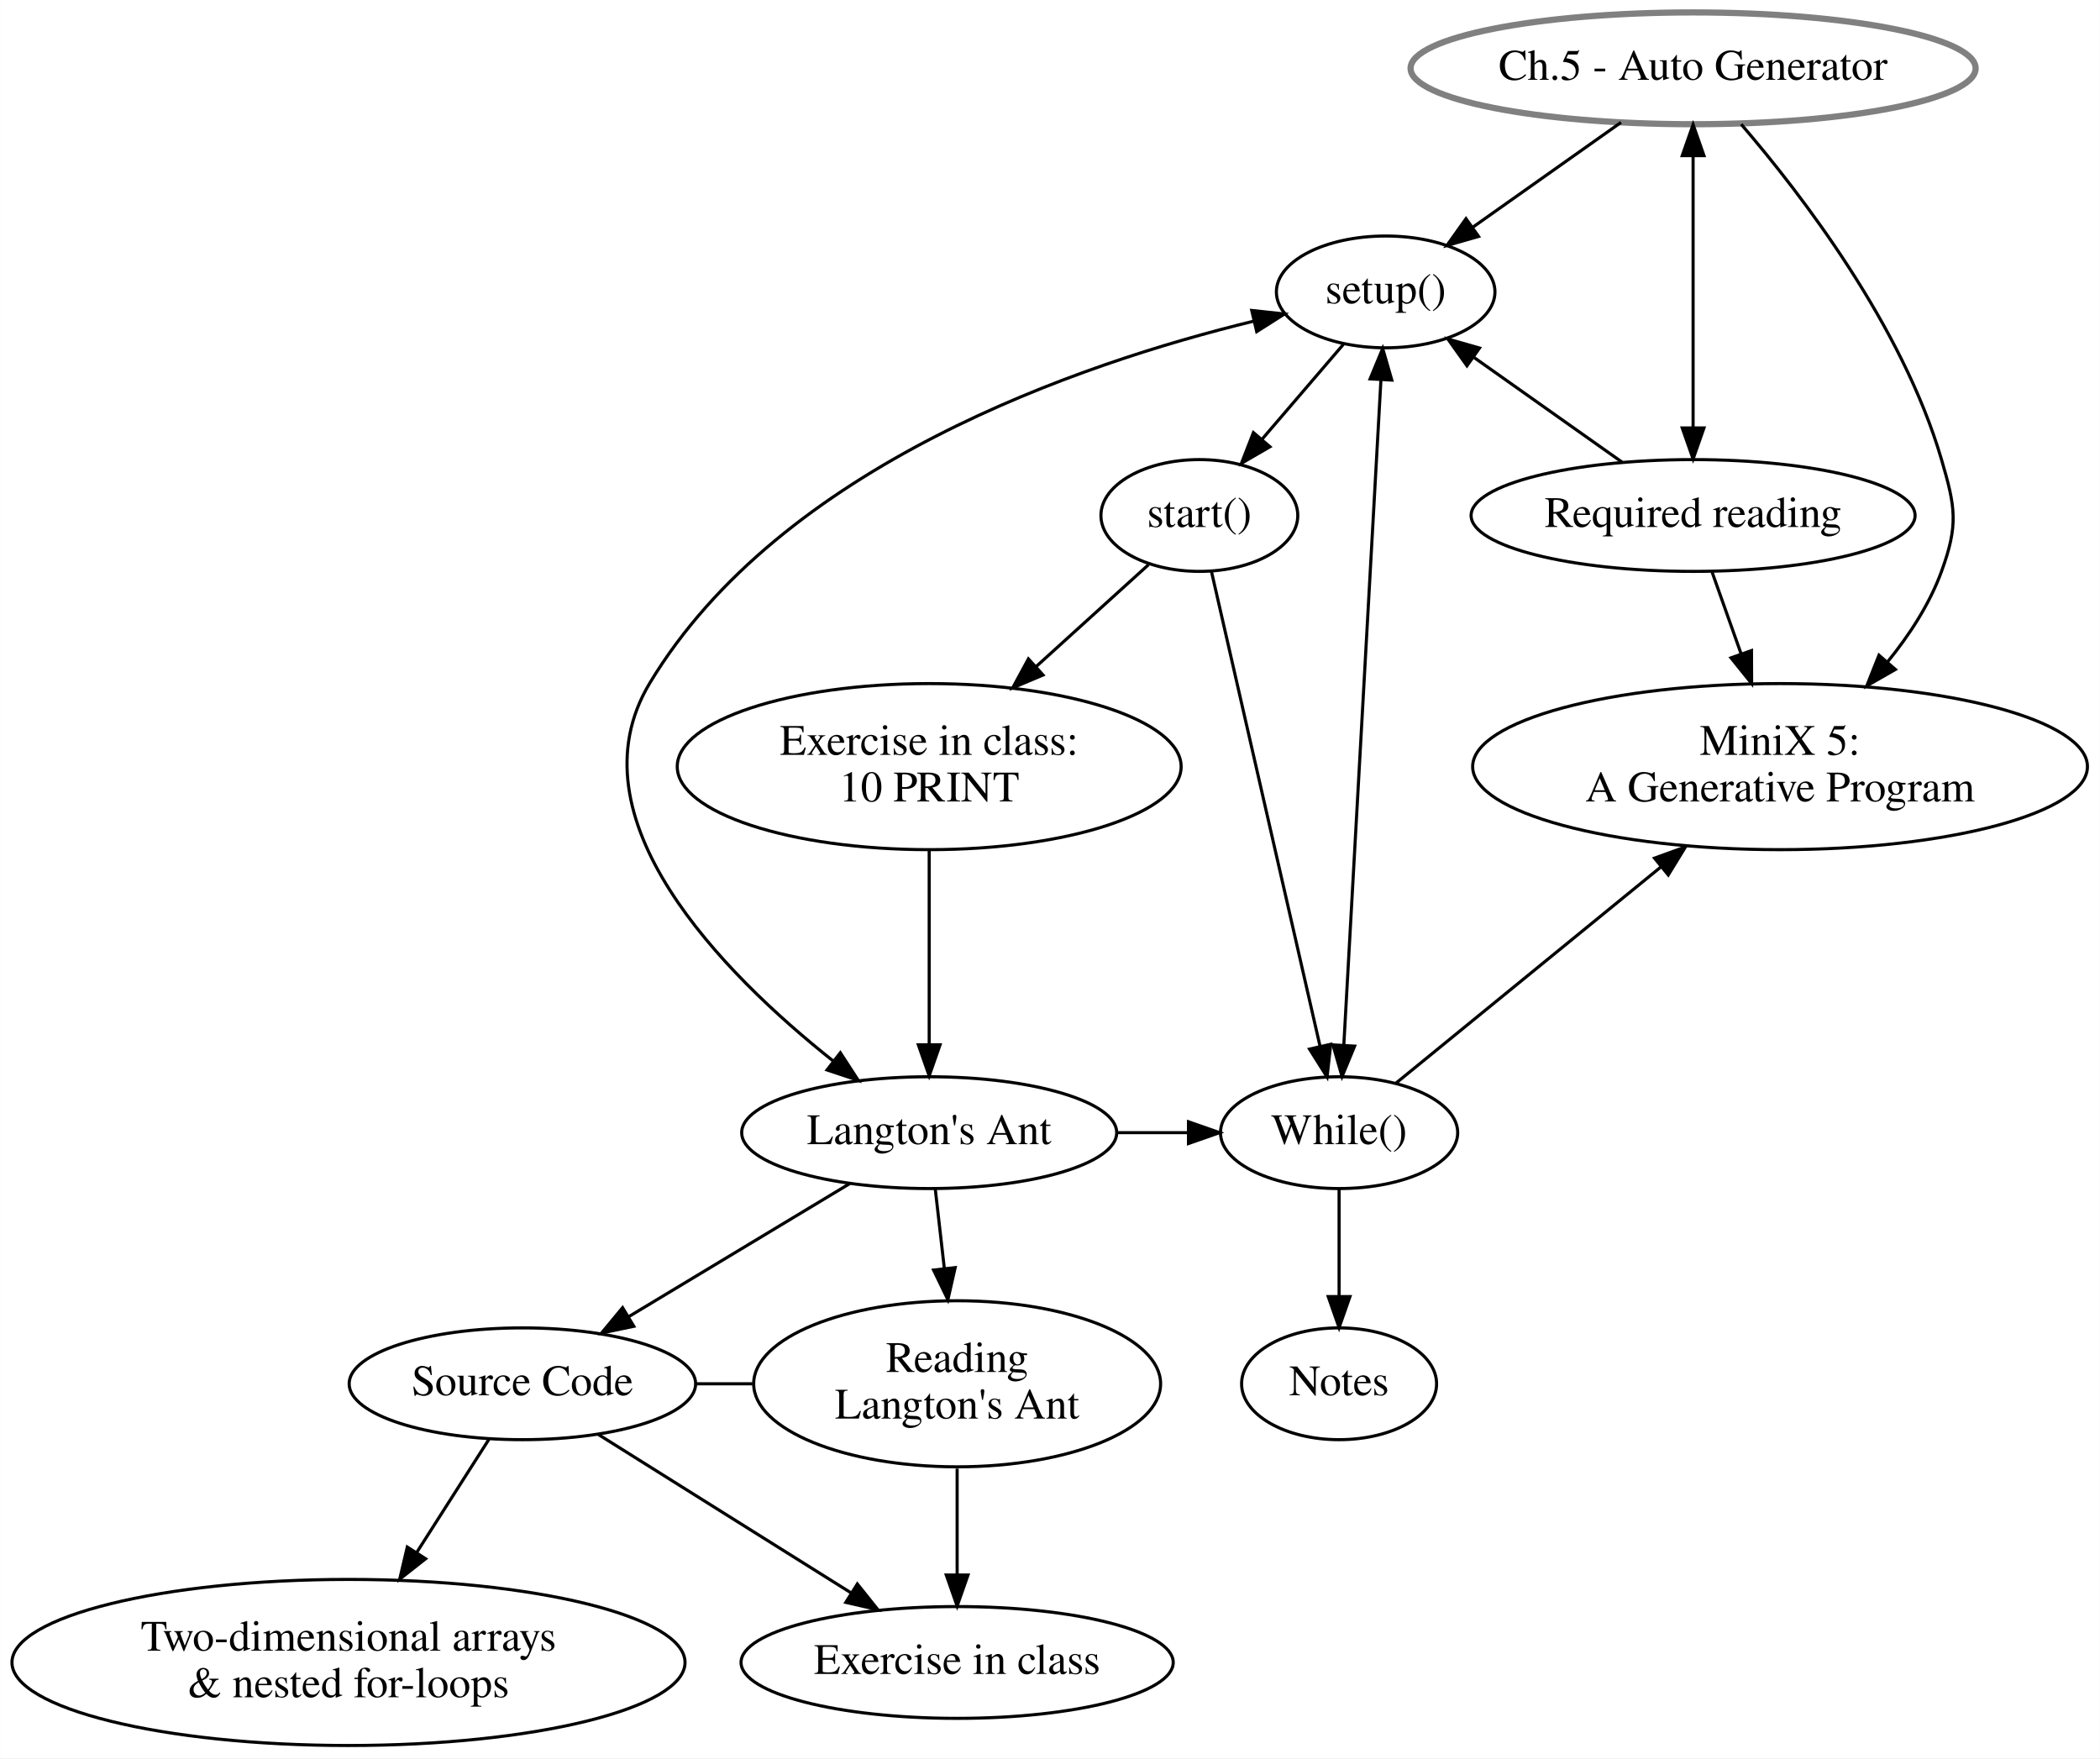
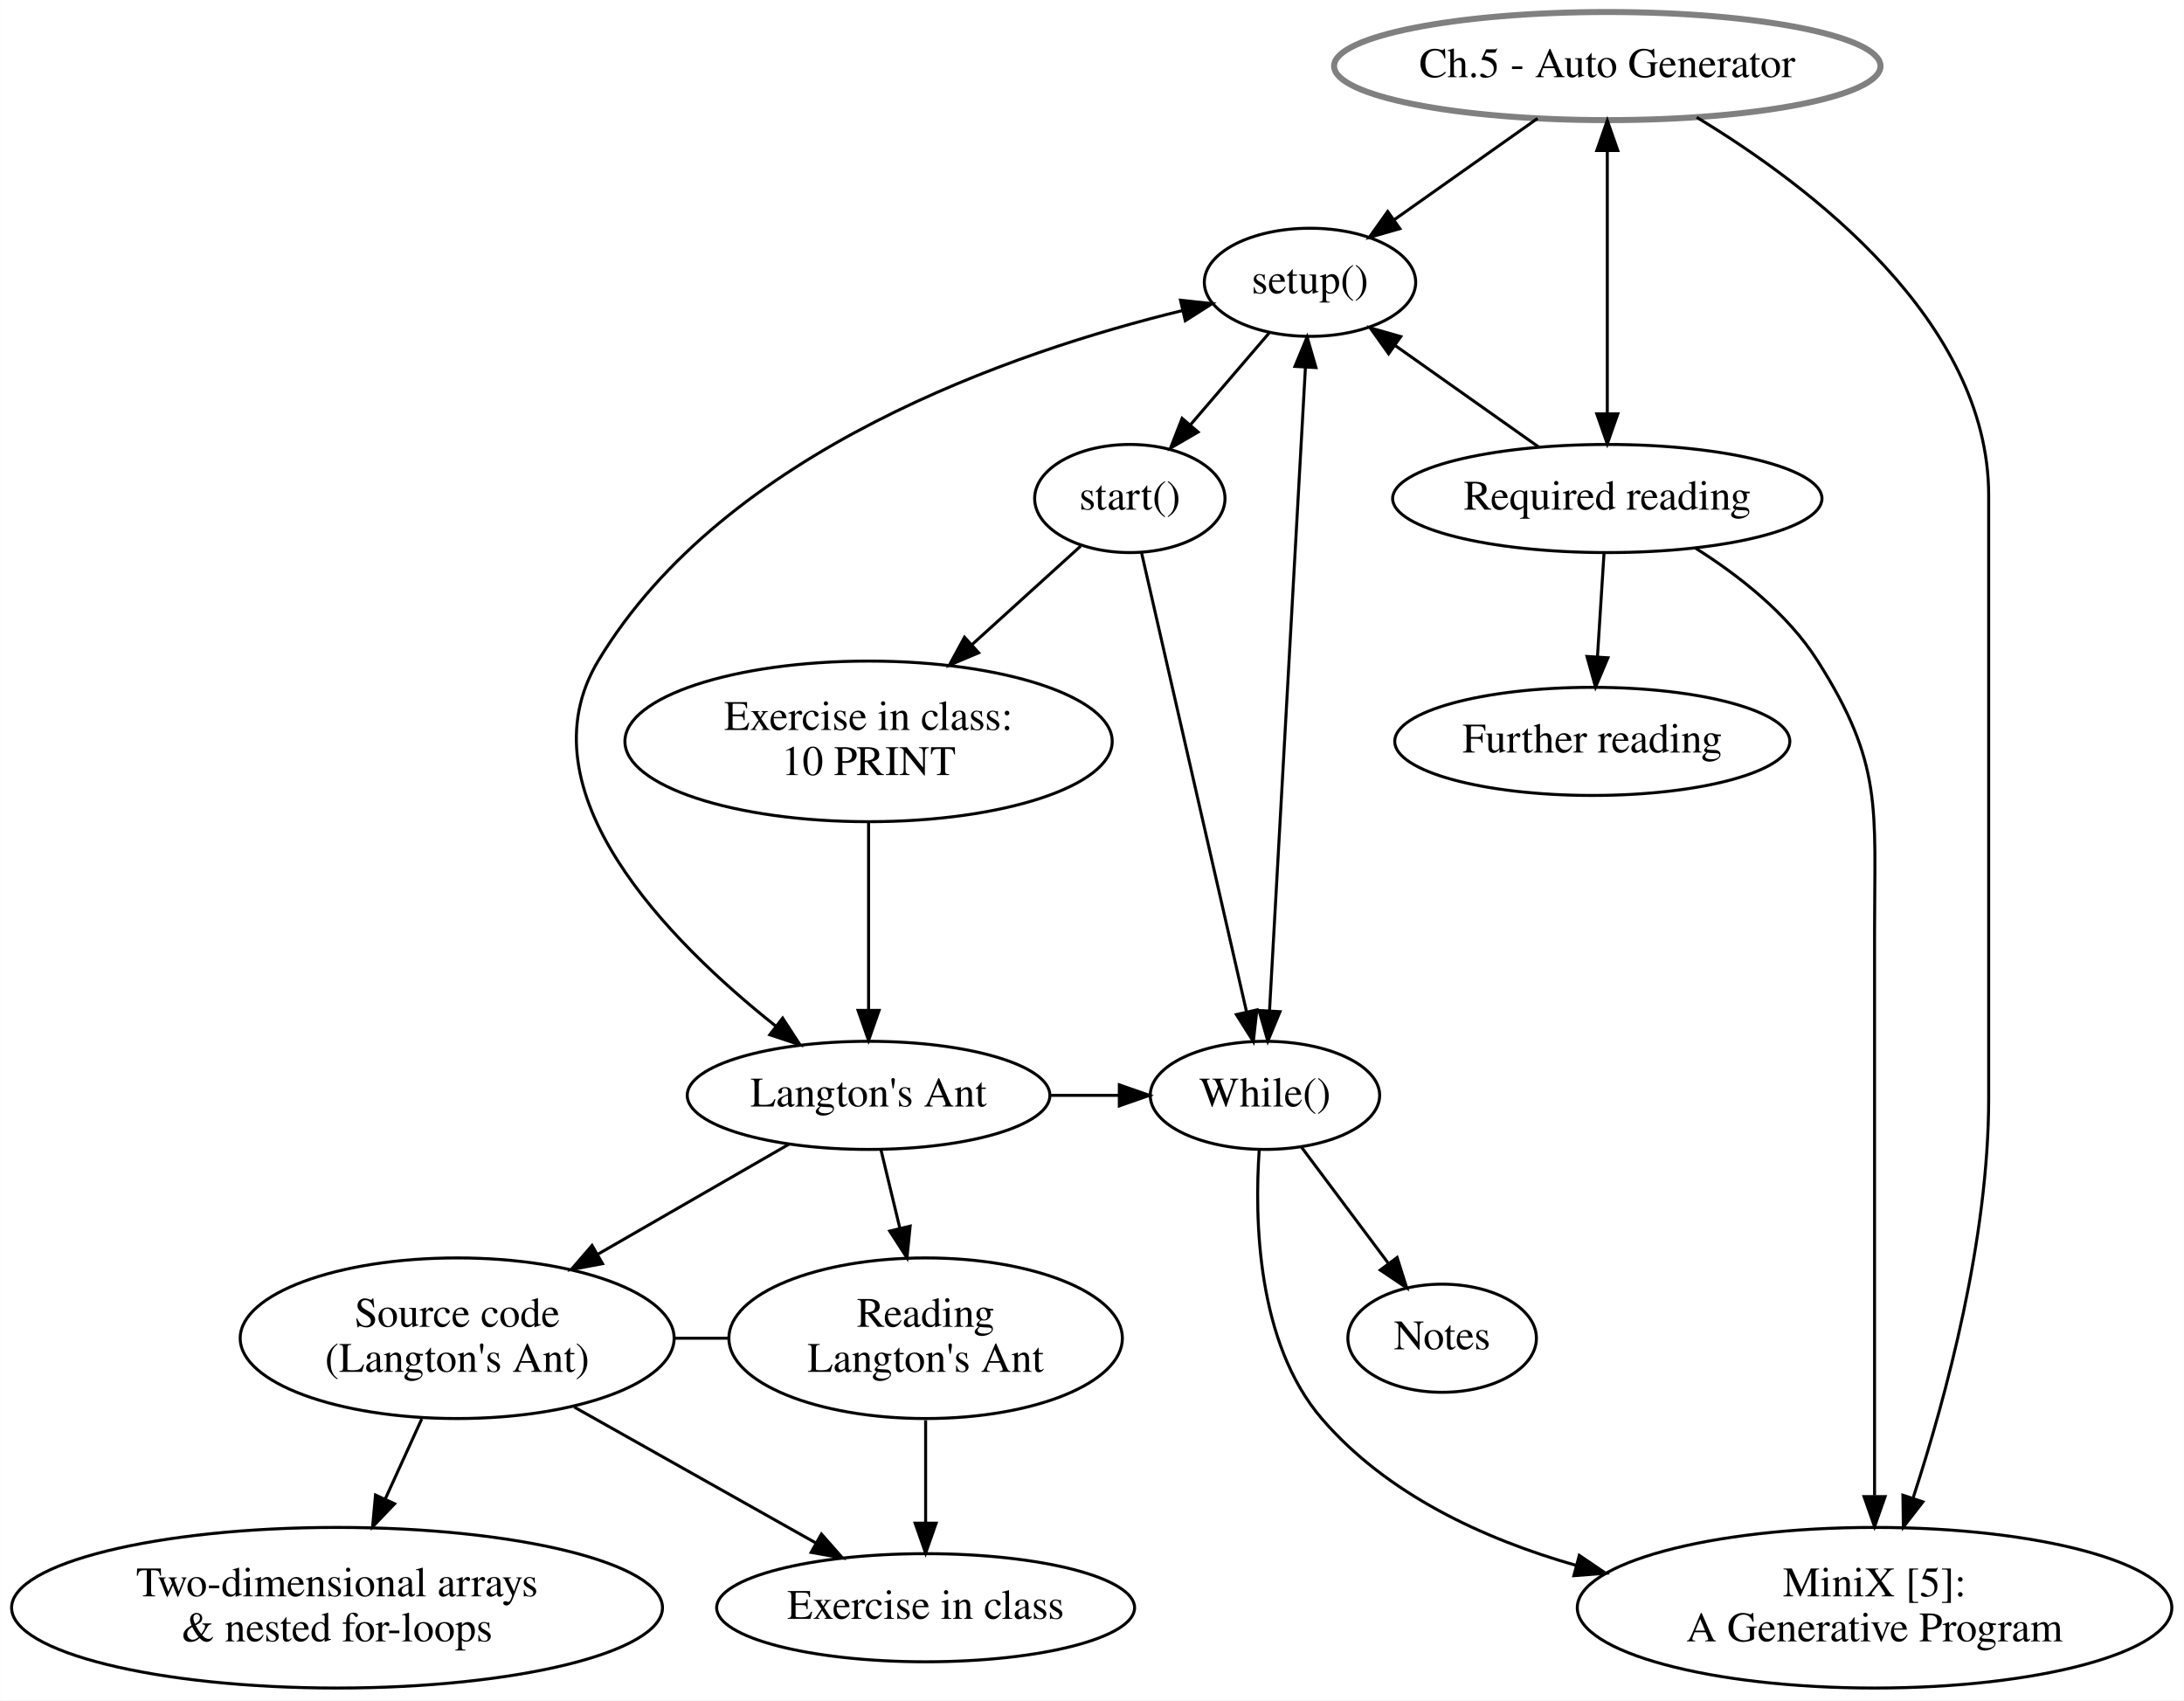
- <svg xmlns="http://www.w3.org/2000/svg" width="676pt" height="566pt" viewBox="0.00 0.00 676.18 566.22">
+ <svg xmlns="http://www.w3.org/2000/svg" width="727pt" height="566pt" viewBox="0.00 0.00 727.18 566.22">
  <g id="graph0" class="graph" transform="scale(1 1) rotate(0) translate(4 562.22)">
-     <polygon fill="white" stroke="none" points="-4,4 -4,-562.22 672.182,-562.22 672.182,4 -4,4" />
+     <polygon fill="white" stroke="none" points="-4,4 -4,-562.22 723.182,-562.22 723.182,4 -4,4" />
    <g id="node1" class="node">
-       <ellipse fill="none" stroke="grey" stroke-width="2" cx="541.187" cy="-540.22" rx="90.984" ry="18" />
-       <text text-anchor="middle" x="541.187" y="-536.52" font-family="Times,serif" font-size="14.00">Ch.5 - Auto Generator</text>
+       <ellipse fill="none" stroke="grey" stroke-width="2" cx="531.187" cy="-540.22" rx="90.984" ry="18" />
+       <text text-anchor="middle" x="531.187" y="-536.52" font-family="Times,serif" font-size="14.00">Ch.5 - Auto Generator</text>
    </g>
    <g id="node2" class="node">
-       <ellipse fill="none" stroke="black" cx="442.187" cy="-468.22" rx="35.194" ry="18" />
-       <text text-anchor="middle" x="442.187" y="-464.52" font-family="Times,serif" font-size="14.00">setup()</text>
+       <ellipse fill="none" stroke="black" cx="432.187" cy="-468.22" rx="35.194" ry="18" />
+       <text text-anchor="middle" x="432.187" y="-464.52" font-family="Times,serif" font-size="14.00">setup()</text>
    </g>
    <g id="edge1" class="edge">
-       <path fill="none" stroke="black" d="M517.976,-522.808C503.739,-512.742 485.415,-499.785 470.351,-489.134" />
-       <polygon fill="black" stroke="black" points="472.1,-486.084 461.914,-483.168 468.058,-491.8 472.1,-486.084" />
+       <path fill="none" stroke="black" d="M507.976,-522.808C493.739,-512.742 475.415,-499.785 460.351,-489.134" />
+       <polygon fill="black" stroke="black" points="462.1,-486.084 451.914,-483.168 458.058,-491.8 462.1,-486.084" />
    </g>
    <g id="node11" class="node">
-       <ellipse fill="none" stroke="black" cx="569.187" cy="-315.35" rx="98.99" ry="26.741" />
-       <text text-anchor="middle" x="569.187" y="-319.15" font-family="Times,serif" font-size="14.00">MiniX 5: </text>
-       <text text-anchor="middle" x="569.187" y="-304.15" font-family="Times,serif" font-size="14.00">A Generative Program</text>
+       <ellipse fill="none" stroke="black" cx="620.187" cy="-26.87" rx="98.99" ry="26.741" />
+       <text text-anchor="middle" x="620.187" y="-30.67" font-family="Times,serif" font-size="14.00">MiniX [5]: </text>
+       <text text-anchor="middle" x="620.187" y="-15.67" font-family="Times,serif" font-size="14.00">A Generative Program</text>
    </g>
    <g id="edge6" class="edge">
-       <path fill="none" stroke="black" d="M556.678,-522.205C576.164,-499.532 608.597,-457.248 621.187,-414.22 625.681,-398.864 626.666,-393.253 621.187,-378.22 617.362,-367.723 610.886,-357.771 603.777,-349.039" />
-       <polygon fill="black" stroke="black" points="606.329,-346.639 597.13,-341.383 601.043,-351.229 606.329,-346.639" />
+       <path fill="none" stroke="black" d="M560.963,-523.146C598.501,-500.462 658.187,-455.266 658.187,-397.22 658.187,-397.22 658.187,-397.22 658.187,-196.48 658.187,-149.707 644.099,-97.382 633.079,-63.607" />
+       <polygon fill="black" stroke="black" points="636.271,-62.118 629.776,-53.747 629.634,-64.341 636.271,-62.118" />
    </g>
    <g id="node12" class="node">
-       <ellipse fill="none" stroke="black" cx="541.187" cy="-396.22" rx="71.487" ry="18" />
-       <text text-anchor="middle" x="541.187" y="-392.52" font-family="Times,serif" font-size="14.00">Required reading</text>
+       <ellipse fill="none" stroke="black" cx="531.187" cy="-396.22" rx="71.487" ry="18" />
+       <text text-anchor="middle" x="531.187" y="-392.52" font-family="Times,serif" font-size="14.00">Required reading</text>
    </g>
    <g id="edge7" class="edge">
-       <path fill="none" stroke="black" d="M541.187,-511.899C541.187,-486.819 541.187,-449.847 541.187,-424.713" />
-       <polygon fill="black" stroke="black" points="537.687,-512.092 541.187,-522.092 544.687,-512.092 537.687,-512.092" />
-       <polygon fill="black" stroke="black" points="544.687,-424.41 541.187,-414.41 537.687,-424.41 544.687,-424.41" />
+       <path fill="none" stroke="black" d="M531.187,-511.899C531.187,-486.819 531.187,-449.847 531.187,-424.713" />
+       <polygon fill="black" stroke="black" points="527.687,-512.092 531.187,-522.092 534.687,-512.092 527.687,-512.092" />
+       <polygon fill="black" stroke="black" points="534.687,-424.41 531.187,-414.41 527.687,-424.41 534.687,-424.41" />
    </g>
    <g id="node3" class="node">
-       <ellipse fill="none" stroke="black" cx="382.187" cy="-396.22" rx="31.695" ry="18" />
-       <text text-anchor="middle" x="382.187" y="-392.52" font-family="Times,serif" font-size="14.00">start()</text>
+       <ellipse fill="none" stroke="black" cx="372.187" cy="-396.22" rx="31.695" ry="18" />
+       <text text-anchor="middle" x="372.187" y="-392.52" font-family="Times,serif" font-size="14.00">start()</text>
    </g>
    <g id="edge2" class="edge">
-       <path fill="none" stroke="black" d="M428.572,-451.336C420.824,-442.297 410.973,-430.803 402.343,-420.736" />
-       <polygon fill="black" stroke="black" points="404.914,-418.356 395.748,-413.042 399.599,-422.912 404.914,-418.356" />
+       <path fill="none" stroke="black" d="M418.572,-451.336C410.824,-442.297 400.973,-430.803 392.343,-420.736" />
+       <polygon fill="black" stroke="black" points="394.914,-418.356 385.748,-413.042 389.599,-422.912 394.914,-418.356" />
    </g>
    <g id="node10" class="node">
-       <ellipse fill="none" stroke="black" cx="427.187" cy="-197.48" rx="38.194" ry="18" />
-       <text text-anchor="middle" x="427.187" y="-193.78" font-family="Times,serif" font-size="14.00">While()</text>
+       <ellipse fill="none" stroke="black" cx="417.187" cy="-197.48" rx="38.194" ry="18" />
+       <text text-anchor="middle" x="417.187" y="-193.78" font-family="Times,serif" font-size="14.00">While()</text>
    </g>
    <g id="edge8" class="edge">
-       <path fill="none" stroke="black" d="M440.662,-439.9C437.782,-388.288 431.572,-277.028 428.7,-225.583" />
-       <polygon fill="black" stroke="black" points="437.174,-440.211 441.226,-450.001 444.163,-439.821 437.174,-440.211" />
-       <polygon fill="black" stroke="black" points="432.192,-225.346 428.14,-215.557 425.203,-225.736 432.192,-225.346" />
+       <path fill="none" stroke="black" d="M430.662,-439.9C427.782,-388.288 421.572,-277.028 418.7,-225.583" />
+       <polygon fill="black" stroke="black" points="427.174,-440.211 431.226,-450.001 434.163,-439.821 427.174,-440.211" />
+       <polygon fill="black" stroke="black" points="422.192,-225.346 418.14,-215.557 415.203,-225.736 422.192,-225.346" />
    </g>
    <g id="node4" class="node">
-       <ellipse fill="none" stroke="black" cx="295.187" cy="-315.35" rx="81.135" ry="26.741" />
-       <text text-anchor="middle" x="295.187" y="-319.15" font-family="Times,serif" font-size="14.00">Exercise in class: </text>
-       <text text-anchor="middle" x="295.187" y="-304.15" font-family="Times,serif" font-size="14.00">10 PRINT</text>
+       <ellipse fill="none" stroke="black" cx="285.187" cy="-315.35" rx="81.135" ry="26.741" />
+       <text text-anchor="middle" x="285.187" y="-319.15" font-family="Times,serif" font-size="14.00">Exercise in class: </text>
+       <text text-anchor="middle" x="285.187" y="-304.15" font-family="Times,serif" font-size="14.00">10 PRINT</text>
    </g>
    <g id="edge3" class="edge">
-       <path fill="none" stroke="black" d="M365.823,-380.385C355.633,-371.147 342.134,-358.91 329.669,-347.61" />
-       <polygon fill="black" stroke="black" points="331.839,-344.853 322.08,-340.73 327.138,-350.039 331.839,-344.853" />
+       <path fill="none" stroke="black" d="M355.823,-380.385C345.633,-371.147 332.134,-358.91 319.669,-347.61" />
+       <polygon fill="black" stroke="black" points="321.839,-344.853 312.08,-340.73 317.138,-350.039 321.839,-344.853" />
    </g>
    <g id="edge17" class="edge">
-       <path fill="none" stroke="black" d="M386.102,-378.105C393.951,-343.791 411.661,-266.36 421.06,-225.268" />
-       <polygon fill="black" stroke="black" points="424.496,-225.944 423.314,-215.416 417.672,-224.384 424.496,-225.944" />
+       <path fill="none" stroke="black" d="M376.102,-378.105C383.951,-343.791 401.661,-266.36 411.06,-225.268" />
+       <polygon fill="black" stroke="black" points="414.496,-225.944 413.314,-215.416 407.672,-224.384 414.496,-225.944" />
    </g>
    <g id="node5" class="node">
-       <ellipse fill="none" stroke="black" cx="295.187" cy="-197.48" rx="60.389" ry="18" />
-       <text text-anchor="middle" x="295.187" y="-193.78" font-family="Times,serif" font-size="14.00">Langton's Ant</text>
+       <ellipse fill="none" stroke="black" cx="285.187" cy="-197.48" rx="60.389" ry="18" />
+       <text text-anchor="middle" x="285.187" y="-193.78" font-family="Times,serif" font-size="14.00">Langton's Ant</text>
    </g>
    <g id="edge4" class="edge">
-       <path fill="none" stroke="black" d="M295.187,-288.347C295.187,-269.742 295.187,-244.749 295.187,-225.844" />
-       <polygon fill="black" stroke="black" points="298.687,-225.778 295.187,-215.778 291.687,-225.778 298.687,-225.778" />
+       <path fill="none" stroke="black" d="M285.187,-288.347C285.187,-269.742 285.187,-244.749 285.187,-225.844" />
+       <polygon fill="black" stroke="black" points="288.687,-225.778 285.187,-215.778 281.687,-225.778 288.687,-225.778" />
    </g>
    <g id="edge5" class="edge">
-       <path fill="none" stroke="black" d="M264.16,-220.643C228.785,-248.749 179.036,-298.786 205.187,-342.22 247.428,-412.377 343.648,-445.156 399.632,-458.787" />
-       <polygon fill="black" stroke="black" points="266.57,-223.204 272.344,-214.321 262.29,-217.664 266.57,-223.204" />
-       <polygon fill="black" stroke="black" points="399.061,-462.248 409.595,-461.115 400.654,-455.432 399.061,-462.248" />
+       <path fill="none" stroke="black" d="M254.16,-220.643C218.785,-248.749 169.036,-298.786 195.187,-342.22 237.428,-412.377 333.648,-445.156 389.632,-458.787" />
+       <polygon fill="black" stroke="black" points="256.57,-223.204 262.344,-214.321 252.29,-217.664 256.57,-223.204" />
+       <polygon fill="black" stroke="black" points="389.061,-462.248 399.595,-461.115 390.654,-455.432 389.061,-462.248" />
    </g>
    <g id="node6" class="node">
-       <ellipse fill="none" stroke="black" cx="164.187" cy="-116.61" rx="55.79" ry="18" />
-       <text text-anchor="middle" x="164.187" y="-112.91" font-family="Times,serif" font-size="14.00">Source Code</text>
+       <ellipse fill="none" stroke="black" cx="148.187" cy="-116.61" rx="72.25" ry="26.741" />
+       <text text-anchor="middle" x="148.187" y="-120.41" font-family="Times,serif" font-size="14.00">Source code</text>
+       <text text-anchor="middle" x="148.187" y="-105.41" font-family="Times,serif" font-size="14.00">(Langton's Ant)</text>
    </g>
    <g id="edge12" class="edge">
-       <path fill="none" stroke="black" d="M269.618,-181.086C249.331,-168.872 220.779,-151.682 198.504,-138.271" />
-       <polygon fill="black" stroke="black" points="200.064,-135.125 189.692,-132.966 196.454,-141.122 200.064,-135.125" />
+       <path fill="none" stroke="black" d="M258.772,-181.273C240.743,-170.894 216.363,-156.858 195.082,-144.607" />
+       <polygon fill="black" stroke="black" points="196.592,-141.438 186.179,-139.482 193.099,-147.504 196.592,-141.438" />
    </g>
    <g id="node7" class="node">
      <ellipse fill="none" stroke="black" cx="304.187" cy="-116.61" rx="65.523" ry="26.741" />
      <text text-anchor="middle" x="304.187" y="-120.41" font-family="Times,serif" font-size="14.00">Reading </text>
      <text text-anchor="middle" x="304.187" y="-105.41" font-family="Times,serif" font-size="14.00">Langton's Ant</text>
    </g>
    <g id="edge13" class="edge">
-       <path fill="none" stroke="black" d="M297.14,-179.367C297.995,-171.877 299.032,-162.786 300.045,-153.908" />
-       <polygon fill="black" stroke="black" points="303.555,-154.025 301.211,-143.693 296.6,-153.232 303.555,-154.025" />
+       <path fill="none" stroke="black" d="M289.31,-179.367C291.15,-171.73 293.391,-162.428 295.569,-153.385" />
+       <polygon fill="black" stroke="black" points="299.038,-153.929 297.978,-143.387 292.233,-152.29 299.038,-153.929" />
    </g>
    <g id="edge20" class="edge">
-       <path fill="none" stroke="black" d="M355.773,-197.48C363.403,-197.48 371.032,-197.48 378.661,-197.48" />
-       <polygon fill="black" stroke="black" points="378.691,-200.98 388.691,-197.48 378.691,-193.98 378.691,-200.98" />
+       <path fill="none" stroke="black" d="M345.773,-197.48C353.403,-197.48 361.032,-197.48 368.661,-197.48" />
+       <polygon fill="black" stroke="black" points="368.691,-200.98 378.691,-197.48 368.691,-193.98 368.691,-200.98" />
    </g>
    <g id="edge9" class="edge">
-       <path fill="none" stroke="black" d="M220.242,-116.61C226.254,-116.61 232.265,-116.61 238.277,-116.61" />
+       <path fill="none" stroke="black" d="M220.398,-116.61C226.399,-116.61 232.399,-116.61 238.4,-116.61" />
    </g>
    <g id="node8" class="node">
      <ellipse fill="none" stroke="black" cx="108.187" cy="-26.87" rx="108.375" ry="26.741" />
      <text text-anchor="middle" x="108.187" y="-30.67" font-family="Times,serif" font-size="14.00">Two-dimensional arrays </text>
      <text text-anchor="middle" x="108.187" y="-15.67" font-family="Times,serif" font-size="14.00">&amp; nested for-loops</text>
    </g>
    <g id="edge16" class="edge">
-       <path fill="none" stroke="black" d="M153.39,-98.693C146.779,-88.335 138.079,-74.704 130.079,-62.17" />
-       <polygon fill="black" stroke="black" points="133.017,-60.267 124.686,-53.72 127.116,-64.033 133.017,-60.267" />
+       <path fill="none" stroke="black" d="M136.402,-89.76C132.611,-81.445 128.344,-72.084 124.297,-63.208" />
+       <polygon fill="black" stroke="black" points="127.359,-61.486 120.026,-53.839 120.99,-64.39 127.359,-61.486" />
    </g>
    <g id="node9" class="node">
      <ellipse fill="none" stroke="black" cx="304.187" cy="-26.87" rx="69.588" ry="18" />
      <text text-anchor="middle" x="304.187" y="-23.17" font-family="Times,serif" font-size="14.00">Exercise in class</text>
    </g>
    <g id="edge14" class="edge">
-       <path fill="none" stroke="black" d="M188.573,-100.327C211.139,-86.185 244.906,-65.023 270.129,-49.215" />
-       <polygon fill="black" stroke="black" points="272.047,-52.144 278.662,-43.867 268.33,-46.212 272.047,-52.144" />
+       <path fill="none" stroke="black" d="M187.15,-93.696C211.797,-79.834 243.451,-62.03 267.624,-48.435" />
+       <polygon fill="black" stroke="black" points="269.491,-51.4 276.491,-43.447 266.06,-45.299 269.491,-51.4" />
    </g>
    <g id="edge15" class="edge">
      <path fill="none" stroke="black" d="M304.187,-89.285C304.187,-78.534 304.187,-66.099 304.187,-55.242" />
      <polygon fill="black" stroke="black" points="307.687,-55.031 304.187,-45.031 300.687,-55.031 307.687,-55.031" />
    </g>
    <g id="edge19" class="edge">
-       <path fill="none" stroke="black" d="M445.458,-213.389C466.912,-230.895 503.081,-260.409 530.789,-283.018" />
-       <polygon fill="black" stroke="black" points="528.764,-285.883 538.725,-289.493 533.19,-280.459 528.764,-285.883" />
+       <path fill="none" stroke="black" d="M415.285,-179.469C413.681,-156.343 414.438,-114.978 436.187,-89.74 457.721,-64.753 489.684,-49.828 520.955,-40.925" />
+       <polygon fill="black" stroke="black" points="521.862,-44.305 530.625,-38.35 520.061,-37.541 521.862,-44.305" />
+     </g>
+     <g id="node14" class="node">
+       <ellipse fill="none" stroke="black" cx="476.187" cy="-116.61" rx="31.396" ry="18" />
+       <text text-anchor="middle" x="476.187" y="-112.91" font-family="Times,serif" font-size="14.00">Notes</text>
+     </g>
+     <g id="edge18" class="edge">
+       <path fill="none" stroke="black" d="M429.412,-180.138C437.749,-168.994 448.928,-154.05 458.267,-141.566" />
+       <polygon fill="black" stroke="black" points="461.193,-143.497 464.381,-133.393 455.588,-139.304 461.193,-143.497" />
+     </g>
+     <g id="edge11" class="edge">
+       <path fill="none" stroke="black" d="M508.413,-413.324C494.229,-423.353 475.863,-436.338 460.714,-447.05" />
+       <polygon fill="black" stroke="black" points="458.366,-444.424 452.221,-453.055 462.407,-450.139 458.366,-444.424" />
+     </g>
+     <g id="edge10" class="edge">
+       <path fill="none" stroke="black" d="M560.453,-379.763C574.854,-370.693 591.22,-357.92 601.187,-342.22 623.039,-307.803 620.187,-293.249 620.187,-252.48 620.187,-252.48 620.187,-252.48 620.187,-196.48 620.187,-150.916 620.187,-98.426 620.187,-64.277" />
+       <polygon fill="black" stroke="black" points="623.687,-63.866 620.187,-53.866 616.687,-63.866 623.687,-63.866" />
    </g>
    <g id="node13" class="node">
-       <ellipse fill="none" stroke="black" cx="427.187" cy="-116.61" rx="31.396" ry="18" />
-       <text text-anchor="middle" x="427.187" y="-112.91" font-family="Times,serif" font-size="14.00">Notes</text>
+       <ellipse fill="none" stroke="black" cx="526.187" cy="-315.35" rx="65.789" ry="18" />
+       <text text-anchor="middle" x="526.187" y="-311.65" font-family="Times,serif" font-size="14.00">Further reading</text>
    </g>
-     <g id="edge18" class="edge">
-       <path fill="none" stroke="black" d="M427.187,-179.367C427.187,-169.341 427.187,-156.446 427.187,-145.035" />
-       <polygon fill="black" stroke="black" points="430.687,-144.69 427.187,-134.69 423.687,-144.69 430.687,-144.69" />
-     </g>
-     <g id="edge11" class="edge">
-       <path fill="none" stroke="black" d="M518.413,-413.324C504.229,-423.353 485.863,-436.338 470.714,-447.05" />
-       <polygon fill="black" stroke="black" points="468.366,-444.424 462.221,-453.055 472.407,-450.139 468.366,-444.424" />
-     </g>
-     <g id="edge10" class="edge">
-       <path fill="none" stroke="black" d="M547.263,-378.107C550.003,-370.388 553.348,-360.968 556.59,-351.833" />
-       <polygon fill="black" stroke="black" points="559.989,-352.722 560.036,-342.128 553.392,-350.38 559.989,-352.722" />
+     <g id="edge21" class="edge">
+       <path fill="none" stroke="black" d="M530.102,-378.107C529.46,-367.978 528.633,-354.92 527.904,-343.422" />
+       <polygon fill="black" stroke="black" points="531.396,-343.189 527.27,-333.431 524.41,-343.632 531.396,-343.189" />
    </g>
  </g>
</svg>
